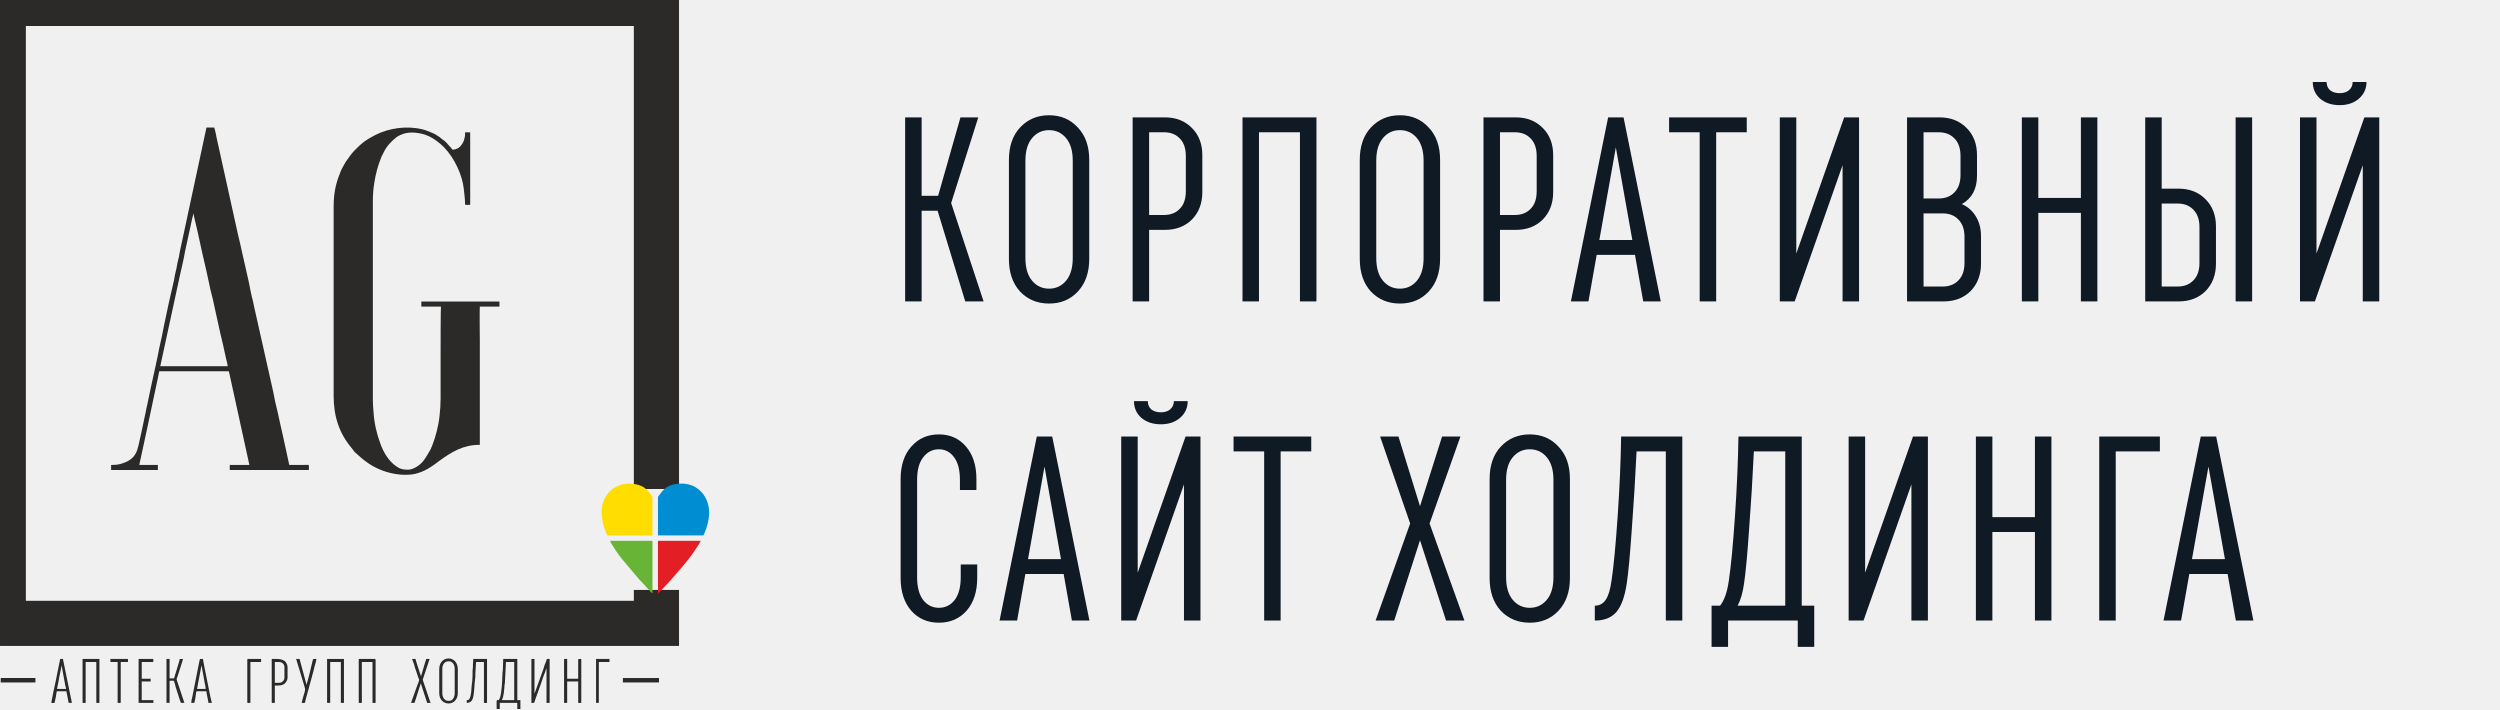
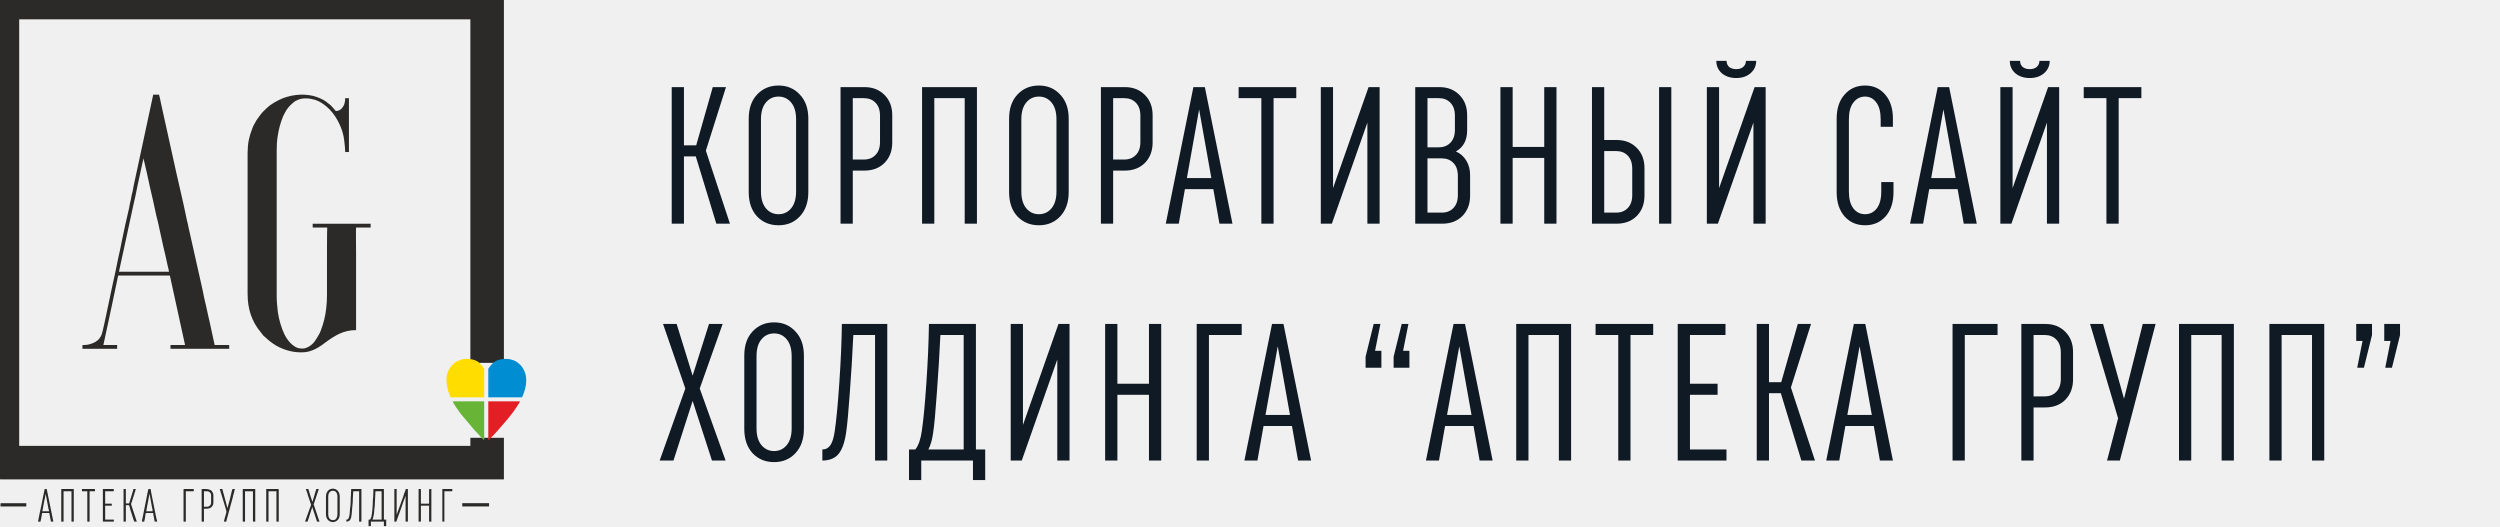
- <svg xmlns="http://www.w3.org/2000/svg" width="141" height="40" viewBox="0 0 141 40" fill="none">
+ <svg xmlns="http://www.w3.org/2000/svg" width="190" height="40" viewBox="0 0 190 40" fill="none">
  <g clip-path="url(#clip0_4411_3353)">
    <path fill-rule="evenodd" clip-rule="evenodd" d="M18.817 11.648V22.323C18.817 23.475 19.128 24.435 19.826 25.261L20.001 25.491C20.292 25.76 20.466 25.914 20.796 26.144C21.359 26.528 22.135 26.778 22.833 26.778C23.143 26.778 23.357 26.759 23.628 26.663C24.055 26.528 24.404 26.279 24.753 26.01C25.471 25.491 26.111 25.088 27.062 25.088V19.232C27.062 19.002 27.042 17.369 27.062 17.293H28.168V17.005H23.764V17.293H24.87C24.85 17.35 24.85 19.75 24.85 20.038V22.458C24.85 22.784 24.831 23.11 24.792 23.437C24.734 24.013 24.579 24.608 24.385 25.107C24.346 25.184 24.327 25.261 24.288 25.338C24.152 25.568 24.055 25.76 23.88 25.991C23.686 26.24 23.318 26.49 23.008 26.49C22.716 26.49 22.561 26.451 22.348 26.298C21.921 26.01 21.63 25.511 21.456 25.031C21.242 24.455 21.106 23.859 21.068 23.245C21.048 23.034 21.029 22.803 21.029 22.573V11.398C21.029 11.033 21.048 10.688 21.106 10.342C21.184 9.804 21.32 9.324 21.514 8.844L21.65 8.576C21.805 8.249 22.057 7.98 22.348 7.75C22.425 7.692 22.484 7.654 22.581 7.616C23.008 7.404 23.531 7.462 23.977 7.596C24.307 7.712 24.559 7.884 24.812 8.096C25.452 8.614 25.956 9.574 26.111 10.361C26.15 10.553 26.169 10.745 26.189 10.937C26.208 11.11 26.228 11.283 26.228 11.456C26.228 11.59 26.228 11.552 26.519 11.552V7.462H26.228C26.228 7.52 26.228 7.577 26.228 7.654C26.208 7.731 26.208 7.769 26.189 7.827C26.169 7.942 26.111 8.057 26.053 8.134C25.937 8.326 25.743 8.441 25.51 8.441C25.51 8.403 25.393 8.288 25.355 8.249C25.277 8.153 25.161 8.019 25.064 7.942C24.967 7.884 24.889 7.808 24.792 7.731C24.656 7.635 24.501 7.539 24.346 7.481C24.152 7.404 24.036 7.347 23.803 7.289C22.91 7.078 21.941 7.232 21.203 7.596C20.971 7.712 20.738 7.846 20.524 8C20.369 8.115 20.233 8.249 20.098 8.384L19.962 8.518C19.787 8.71 19.651 8.921 19.496 9.132C19.438 9.248 19.36 9.363 19.302 9.478C19.244 9.593 19.186 9.708 19.147 9.843C18.934 10.38 18.817 10.918 18.817 11.648Z" fill="#2B2A29" />
    <path fill-rule="evenodd" clip-rule="evenodd" d="M10.902 12.032L11.154 13.107C11.193 13.299 11.232 13.472 11.271 13.645C11.309 13.837 11.348 14.009 11.387 14.182C11.562 14.893 11.717 15.622 11.872 16.352C11.969 16.698 12.046 17.062 12.124 17.427L12.415 18.752C12.531 19.194 12.628 19.674 12.725 20.115L12.822 20.518C12.822 20.557 12.842 20.614 12.842 20.653H9.04L9.272 19.578C9.311 19.405 9.35 19.232 9.389 19.04C9.428 18.867 9.466 18.694 9.505 18.502C9.544 18.329 9.583 18.157 9.622 17.965L10.145 15.545C10.242 15.104 10.359 14.643 10.436 14.182L10.553 13.645C10.591 13.472 10.63 13.299 10.669 13.107C10.708 12.934 10.747 12.761 10.786 12.569C10.805 12.492 10.824 12.396 10.844 12.3C10.863 12.243 10.863 12.224 10.883 12.166C10.883 12.147 10.883 12.128 10.883 12.108L10.902 12.032ZM6.266 26.259V26.509H8.904V26.221H7.856L8.283 24.243C8.361 23.84 8.981 20.998 8.981 20.941H12.881C12.919 20.941 12.919 20.979 12.939 21.075L14.064 26.221H12.958V26.509H17.42C17.42 26.163 17.478 26.221 17.168 26.221H16.314L15.926 24.435C15.887 24.243 15.829 24.051 15.79 23.84C15.713 23.475 15.616 23.034 15.519 22.65C15.441 22.247 15.364 21.863 15.267 21.459L14.335 17.312C14.297 17.12 14.258 16.909 14.2 16.717C14.103 16.314 14.044 15.91 13.947 15.526C13.754 14.72 13.598 13.933 13.404 13.145L12.221 7.788C12.182 7.577 12.143 7.385 12.085 7.193C11.969 7.193 11.833 7.193 11.697 7.193C11.658 7.193 11.658 7.174 11.639 7.212C11.639 7.232 11.62 7.27 11.62 7.308L10.145 14.182C10.126 14.297 10.107 14.393 10.087 14.509C10.048 14.605 10.048 14.72 10.01 14.816C9.99 14.931 9.971 15.046 9.951 15.142C9.893 15.353 9.854 15.565 9.816 15.795C9.719 16.218 9.622 16.64 9.525 17.062L9.253 18.349C9.175 18.771 9.078 19.213 8.981 19.635C8.865 20.269 8.71 20.922 8.574 21.555C8.535 21.767 8.477 21.978 8.438 22.189L8.302 22.842C8.244 23.053 8.225 23.264 8.167 23.475L8.031 24.128C7.992 24.282 7.798 25.242 7.74 25.376C7.701 25.511 7.604 25.664 7.527 25.76C7.507 25.779 7.507 25.779 7.488 25.799C7.449 25.837 7.449 25.837 7.43 25.856C7.255 25.991 7.158 26.048 6.925 26.125C6.731 26.202 6.537 26.221 6.324 26.221C6.285 26.221 6.266 26.221 6.266 26.259Z" fill="#2B2A29" />
    <path fill-rule="evenodd" clip-rule="evenodd" d="M0.039 0.089V35.284C0.039 35.303 0.039 35.303 0.078 35.303H37.168V34.401H36.877V35.015H0.33V0.338H36.877V26.451H37.168V0.05H0.078C0.039 0.05 0.039 0.05 0.039 0.089Z" fill="#2B2A29" stroke="#2B2A29" stroke-width="2.258" stroke-miterlimit="22.926" />
    <path fill-rule="evenodd" clip-rule="evenodd" d="M33.929 28.813C33.929 29.255 34.026 29.696 34.2 30.08C34.2 30.1 34.239 30.196 34.278 30.196H36.78C36.8 30.196 36.8 30.196 36.8 30.176V28.064C36.8 27.968 36.528 27.661 36.392 27.546C36.373 27.527 36.334 27.508 36.315 27.488C36.024 27.296 35.519 27.22 35.112 27.316C35.073 27.335 35.015 27.335 34.976 27.354C34.821 27.412 34.724 27.469 34.588 27.546C34.2 27.815 33.929 28.333 33.929 28.813Z" fill="#FFDD00" />
    <path fill-rule="evenodd" clip-rule="evenodd" d="M37.11 28.064V30.176C37.11 30.196 37.11 30.196 37.149 30.196H39.652C39.69 30.196 39.71 30.119 39.729 30.08C40.039 29.331 40.156 28.544 39.652 27.853C39.535 27.7 39.283 27.488 39.108 27.412C39.011 27.373 38.953 27.354 38.817 27.316C38.391 27.22 37.828 27.296 37.537 27.527C37.362 27.68 37.285 27.776 37.149 27.968C37.13 27.988 37.11 28.026 37.11 28.064Z" fill="#008DD2" />
    <path fill-rule="evenodd" clip-rule="evenodd" d="M37.11 33.46C37.169 33.46 37.149 33.441 37.207 33.383L37.731 32.826C37.731 32.807 37.751 32.788 37.77 32.788L38.468 31.981C38.662 31.751 38.817 31.559 38.992 31.328C39.07 31.213 39.496 30.618 39.516 30.503H37.11V33.46Z" fill="#E31E24" />
    <path fill-rule="evenodd" clip-rule="evenodd" d="M36.799 33.46V30.637C36.799 30.599 36.819 30.58 36.799 30.56C36.799 30.503 36.799 30.503 36.76 30.503H34.413C34.413 30.618 34.956 31.386 35.073 31.52L36.062 32.692C36.178 32.807 36.275 32.922 36.392 33.037C36.431 33.076 36.431 33.095 36.469 33.133L36.586 33.248C36.605 33.268 36.624 33.287 36.624 33.306C36.683 33.364 36.78 33.46 36.799 33.46Z" fill="#67B437" />
    <path fill-rule="evenodd" clip-rule="evenodd" d="M28.536 37.338H29.002V39.489H28.303C28.419 39.278 28.439 38.874 28.458 38.605C28.478 38.567 28.478 38.51 28.478 38.471L28.536 37.338ZM28.128 39.489C27.973 39.489 28.012 39.412 28.012 39.988H28.187V39.642H29.176V39.988H29.351V39.489H29.176V37.165H28.381C28.381 37.396 28.361 37.588 28.361 37.78C28.361 37.837 28.342 37.876 28.342 37.934C28.342 38.029 28.323 38.298 28.323 38.394L28.303 38.702C28.284 38.836 28.264 39.124 28.226 39.258C28.206 39.354 28.167 39.412 28.128 39.489Z" fill="#2B2A29" />
    <path fill-rule="evenodd" clip-rule="evenodd" d="M29.971 39.642C30.145 39.642 30.107 39.7 30.203 39.412C30.223 39.373 30.223 39.335 30.242 39.297C30.262 39.258 30.281 39.22 30.281 39.181C30.3 39.124 30.32 39.086 30.339 39.047C30.339 39.009 30.359 38.97 30.378 38.932L30.553 38.433C30.572 38.356 30.611 38.279 30.63 38.202C30.669 38.106 30.689 38.029 30.727 37.953L30.805 37.722L30.824 37.703V39.642H30.999V37.165H30.844C30.824 37.261 30.747 37.434 30.708 37.53C30.689 37.588 30.689 37.607 30.669 37.665C30.65 37.703 30.65 37.741 30.63 37.78L30.145 39.124V37.165H29.971V39.642Z" fill="#2B2A29" />
    <path fill-rule="evenodd" clip-rule="evenodd" d="M24.947 39.105V37.703C24.947 37.511 25.063 37.3 25.277 37.3H25.335C25.529 37.3 25.645 37.511 25.645 37.703V39.105C25.645 39.316 25.529 39.527 25.354 39.527H25.277C25.063 39.527 24.947 39.316 24.947 39.105ZM24.773 37.741V39.086C24.773 39.873 25.82 39.873 25.82 39.086V37.741C25.82 36.935 24.773 36.935 24.773 37.741Z" fill="#2B2A29" />
    <path fill-rule="evenodd" clip-rule="evenodd" d="M4.656 37.204V39.623C4.656 39.661 4.714 39.642 4.831 39.642V37.338H5.432V39.623C5.432 39.661 5.49 39.642 5.607 39.642V37.165H4.676C4.656 37.165 4.656 37.185 4.656 37.204Z" fill="#2B2A29" />
    <path fill-rule="evenodd" clip-rule="evenodd" d="M20.233 39.642C20.35 39.642 20.408 39.661 20.408 39.623V37.338H21.009V39.642C21.126 39.642 21.184 39.661 21.184 39.623V37.204C21.184 37.185 21.165 37.165 21.145 37.165H20.233V39.642Z" fill="#2B2A29" />
    <path fill-rule="evenodd" clip-rule="evenodd" d="M31.814 39.642H31.989V38.433H32.61V39.623C32.61 39.661 32.668 39.642 32.784 39.642V37.165C32.668 37.165 32.61 37.165 32.61 37.204V38.279H31.989V37.165H31.814V39.642Z" fill="#2B2A29" />
    <path fill-rule="evenodd" clip-rule="evenodd" d="M18.448 39.642H18.623V37.338H19.224V39.642H19.399V37.165H18.448V39.642Z" fill="#2B2A29" />
    <path fill-rule="evenodd" clip-rule="evenodd" d="M26.363 39.489H26.324V39.642C26.557 39.642 26.654 39.489 26.693 39.297C26.751 39.028 26.751 38.644 26.79 38.337C26.79 38.298 26.809 38.221 26.809 38.183C26.809 38.145 26.809 38.126 26.809 38.087C26.809 38.049 26.809 38.049 26.809 38.01L26.848 37.338H27.294V39.623C27.294 39.661 27.352 39.642 27.469 39.642V37.165H26.693C26.693 37.3 26.673 37.377 26.673 37.492C26.673 37.549 26.673 37.588 26.673 37.645C26.654 37.703 26.673 37.741 26.654 37.799C26.654 37.895 26.654 38.26 26.635 38.433C26.596 38.625 26.596 38.836 26.576 39.028C26.557 39.181 26.518 39.489 26.363 39.489Z" fill="#2B2A29" />
    <path fill-rule="evenodd" clip-rule="evenodd" d="M9.39 39.642H9.564V38.394C9.855 38.394 9.797 38.356 9.855 38.548C9.875 38.605 9.894 38.644 9.894 38.702L10.146 39.489C10.166 39.527 10.185 39.585 10.204 39.642H10.398L9.991 38.413C9.972 38.337 9.952 38.337 9.972 38.26C9.991 38.221 10.01 38.164 10.03 38.106C10.049 38.01 10.321 37.223 10.321 37.165C10.088 37.165 10.146 37.146 10.107 37.3L9.816 38.26H9.564V37.165H9.39V39.642Z" fill="#2B2A29" />
    <path fill-rule="evenodd" clip-rule="evenodd" d="M3.473 37.53L3.686 38.682C3.705 38.721 3.725 38.797 3.725 38.855H3.22C3.22 38.778 3.337 38.298 3.337 38.202C3.356 38.126 3.473 37.588 3.473 37.53ZM2.891 39.642C3.143 39.642 3.046 39.719 3.143 39.335C3.162 39.22 3.182 39.105 3.201 38.989H3.744L3.861 39.585C3.88 39.661 3.841 39.642 4.055 39.642L3.55 37.165H3.395C3.317 37.511 3.22 38.049 3.143 38.413C3.123 38.471 2.891 39.585 2.891 39.642Z" fill="#2B2A29" />
    <path fill-rule="evenodd" clip-rule="evenodd" d="M11.368 37.53C11.387 37.626 11.407 37.741 11.426 37.857C11.446 37.953 11.465 38.068 11.485 38.183C11.504 38.298 11.523 38.413 11.543 38.51C11.562 38.567 11.562 38.625 11.582 38.682C11.582 38.721 11.601 38.797 11.601 38.855H11.116L11.174 38.529C11.232 38.221 11.29 37.895 11.349 37.607L11.368 37.53ZM10.786 39.642H10.961C10.98 39.566 10.999 39.469 11.019 39.373C11.038 39.278 11.038 39.181 11.058 39.086C11.077 38.97 11.038 38.989 11.31 38.989C11.407 38.989 11.523 38.989 11.64 38.989C11.64 39.086 11.756 39.566 11.756 39.642H11.95L11.873 39.335C11.834 39.105 11.446 37.261 11.446 37.165C11.232 37.165 11.29 37.127 11.232 37.357L10.844 39.316C10.825 39.373 10.825 39.412 10.806 39.469C10.806 39.527 10.786 39.585 10.786 39.642Z" fill="#2B2A29" />
    <path fill-rule="evenodd" clip-rule="evenodd" d="M23.182 39.642H23.376C23.414 39.566 23.705 38.586 23.744 38.529C23.744 38.605 23.802 38.74 23.822 38.817L24.093 39.642H24.287C24.268 39.604 24.249 39.527 24.229 39.489L23.841 38.337L24.229 37.165H24.035C24.035 37.204 24.016 37.261 23.996 37.3L23.744 38.145V38.126L23.705 38.029C23.647 37.837 23.473 37.338 23.434 37.165H23.24C23.259 37.223 23.279 37.281 23.298 37.319C23.317 37.377 23.337 37.415 23.356 37.473C23.376 37.588 23.414 37.684 23.453 37.799L23.608 38.26C23.647 38.337 23.647 38.318 23.628 38.413C23.589 38.51 23.55 38.605 23.511 38.721L23.182 39.642Z" fill="#2B2A29" />
    <path fill-rule="evenodd" clip-rule="evenodd" d="M15.752 38.51H15.5V37.338H15.752C15.907 37.338 16.043 37.473 16.043 37.607V38.221C16.043 38.375 15.907 38.51 15.752 38.51ZM15.325 37.204V39.623C15.325 39.661 15.383 39.642 15.5 39.642V38.663C15.713 38.663 15.907 38.682 16.062 38.548C16.14 38.471 16.218 38.356 16.218 38.221V37.626C16.218 37.492 16.14 37.377 16.082 37.3C16.023 37.261 16.004 37.242 15.946 37.223C15.771 37.146 15.558 37.165 15.345 37.165C15.325 37.165 15.325 37.185 15.325 37.204Z" fill="#2B2A29" />
    <path fill-rule="evenodd" clip-rule="evenodd" d="M17.012 39.642C17.245 39.642 17.187 39.681 17.226 39.508L17.692 37.799C17.711 37.703 17.73 37.607 17.769 37.492C17.788 37.434 17.847 37.223 17.847 37.165C17.614 37.165 17.672 37.146 17.614 37.338C17.517 37.741 17.42 38.183 17.303 38.567V38.605C17.303 38.605 17.303 38.605 17.284 38.605L16.896 37.165H16.702L17.168 38.702C17.206 38.874 17.226 38.836 17.187 39.009C17.168 39.066 17.012 39.604 17.012 39.642Z" fill="#2B2A29" />
    <path fill-rule="evenodd" clip-rule="evenodd" d="M7.818 39.642H8.652V39.489H7.993V38.433H8.497V38.279H7.993V37.338H8.614C8.652 37.338 8.652 37.3 8.652 37.204C8.652 37.185 8.633 37.165 8.614 37.165H7.818V39.642Z" fill="#2B2A29" />
    <path fill-rule="evenodd" clip-rule="evenodd" d="M6.228 37.338H6.635V39.642C6.751 39.642 6.809 39.661 6.809 39.623V37.338H7.197C7.236 37.338 7.217 37.3 7.217 37.204C7.217 37.185 7.217 37.165 7.197 37.165H6.228V37.338Z" fill="#2B2A29" />
    <path fill-rule="evenodd" clip-rule="evenodd" d="M13.948 37.204V39.623C13.948 39.661 14.006 39.642 14.123 39.642V37.338H14.705C14.744 37.338 14.724 37.281 14.724 37.165H13.987C13.948 37.165 13.948 37.185 13.948 37.204Z" fill="#2B2A29" />
    <path fill-rule="evenodd" clip-rule="evenodd" d="M35.131 38.49H37.168V38.241H35.131V38.49Z" fill="#2B2A29" />
    <path fill-rule="evenodd" clip-rule="evenodd" d="M33.618 39.642H33.773V37.338H34.355C34.375 37.338 34.375 37.319 34.375 37.3V37.165H33.618V39.642Z" fill="#2B2A29" />
    <path fill-rule="evenodd" clip-rule="evenodd" d="M0.039 38.279V38.49H1.998V38.241H0.078C0.039 38.241 0.039 38.26 0.039 38.279Z" fill="#2B2A29" />
  </g>
-   <path d="M52.88 11.885H51.98V17H51.05V6.62H51.98V11.045H52.91L54.17 6.62H55.175L53.645 11.45L55.475 17H54.44L52.88 11.885ZM56.903 9.02C56.903 8.25 57.113 7.64 57.533 7.19C57.963 6.73 58.508 6.5 59.168 6.5C59.828 6.5 60.368 6.73 60.788 7.19C61.218 7.64 61.433 8.25 61.433 9.02V14.6C61.433 15.37 61.218 15.985 60.788 16.445C60.368 16.895 59.828 17.12 59.168 17.12C58.508 17.12 57.963 16.895 57.533 16.445C57.113 15.985 56.903 15.37 56.903 14.6V9.02ZM57.833 14.555C57.833 15.105 57.958 15.53 58.208 15.83C58.458 16.13 58.778 16.28 59.168 16.28C59.558 16.28 59.878 16.13 60.128 15.83C60.378 15.53 60.503 15.105 60.503 14.555V9.065C60.503 8.515 60.378 8.09 60.128 7.79C59.878 7.49 59.558 7.34 59.168 7.34C58.778 7.34 58.458 7.49 58.208 7.79C57.958 8.09 57.833 8.515 57.833 9.065V14.555ZM63.881 6.62H65.696C66.326 6.62 66.836 6.82 67.226 7.22C67.616 7.61 67.811 8.12 67.811 8.75V10.835C67.811 11.465 67.616 11.98 67.226 12.38C66.836 12.77 66.326 12.965 65.696 12.965H64.811V17H63.881V6.62ZM65.651 12.125C66.021 12.125 66.316 12.01 66.536 11.78C66.766 11.55 66.881 11.22 66.881 10.79V8.795C66.881 8.365 66.766 8.035 66.536 7.805C66.316 7.575 66.021 7.46 65.651 7.46H64.811V12.125H65.651ZM74.247 17H73.317V7.46H71.007V17H70.077V6.62H74.247V17ZM76.691 9.02C76.691 8.25 76.901 7.64 77.321 7.19C77.751 6.73 78.296 6.5 78.956 6.5C79.616 6.5 80.156 6.73 80.576 7.19C81.006 7.64 81.221 8.25 81.221 9.02V14.6C81.221 15.37 81.006 15.985 80.576 16.445C80.156 16.895 79.616 17.12 78.956 17.12C78.296 17.12 77.751 16.895 77.321 16.445C76.901 15.985 76.691 15.37 76.691 14.6V9.02ZM77.621 14.555C77.621 15.105 77.746 15.53 77.996 15.83C78.246 16.13 78.566 16.28 78.956 16.28C79.346 16.28 79.666 16.13 79.916 15.83C80.166 15.53 80.291 15.105 80.291 14.555V9.065C80.291 8.515 80.166 8.09 79.916 7.79C79.666 7.49 79.346 7.34 78.956 7.34C78.566 7.34 78.246 7.49 77.996 7.79C77.746 8.09 77.621 8.515 77.621 9.065V14.555ZM83.669 6.62H85.484C86.114 6.62 86.624 6.82 87.014 7.22C87.404 7.61 87.599 8.12 87.599 8.75V10.835C87.599 11.465 87.404 11.98 87.014 12.38C86.624 12.77 86.114 12.965 85.484 12.965H84.599V17H83.669V6.62ZM85.439 12.125C85.809 12.125 86.104 12.01 86.324 11.78C86.554 11.55 86.669 11.22 86.669 10.79V8.795C86.669 8.365 86.554 8.035 86.324 7.805C86.104 7.575 85.809 7.46 85.439 7.46H84.599V12.125H85.439ZM90.698 6.62H91.568L93.668 17H92.678L92.213 14.375H90.053L89.588 17H88.598L90.698 6.62ZM92.063 13.535L91.133 8.315L90.203 13.535H92.063ZM94.137 6.62H98.517V7.46H96.792V17H95.862V7.46H94.137V6.62ZM104.851 6.62V17H103.921V9.32L101.221 17H100.381V6.62H101.311V14.3L104.011 6.62H104.851ZM110.648 11.51C110.988 11.66 111.253 11.895 111.443 12.215C111.633 12.525 111.728 12.895 111.728 13.325V14.87C111.728 15.5 111.533 16.015 111.143 16.415C110.753 16.805 110.243 17 109.613 17H107.558V6.62H109.388C110.018 6.62 110.528 6.82 110.918 7.22C111.308 7.61 111.503 8.12 111.503 8.75V9.905C111.503 10.655 111.218 11.19 110.648 11.51ZM108.488 7.46V11.195H109.343C109.713 11.195 110.008 11.08 110.228 10.85C110.458 10.62 110.573 10.29 110.573 9.86V8.795C110.573 8.365 110.458 8.035 110.228 7.805C110.008 7.575 109.713 7.46 109.343 7.46H108.488ZM110.798 13.37C110.798 12.94 110.683 12.61 110.453 12.38C110.233 12.15 109.938 12.035 109.568 12.035H108.488V16.16H109.568C109.938 16.16 110.233 16.045 110.453 15.815C110.683 15.585 110.798 15.255 110.798 14.825V13.37ZM114.032 6.62H114.962V11.165H117.362V6.62H118.292V17H117.362V12.005H114.962V17H114.032V6.62ZM122.865 10.64C123.495 10.64 124.005 10.84 124.395 11.24C124.785 11.63 124.98 12.14 124.98 12.77V14.87C124.98 15.5 124.785 16.015 124.395 16.415C124.005 16.805 123.495 17 122.865 17H120.99V6.62H121.92V10.64H122.865ZM127.02 6.62V17H126.09V6.62H127.02ZM124.05 12.815C124.05 12.385 123.935 12.055 123.705 11.825C123.485 11.595 123.19 11.48 122.82 11.48H121.92V16.16H122.82C123.19 16.16 123.485 16.045 123.705 15.815C123.935 15.585 124.05 15.255 124.05 14.825V12.815ZM134.19 6.62V17H133.26V9.32L130.56 17H129.72V6.62H130.65V14.3L133.35 6.62H134.19ZM131.955 5.93C131.515 5.93 131.15 5.81 130.86 5.57C130.58 5.32 130.44 5.005 130.44 4.625H131.22C131.22 4.815 131.285 4.97 131.415 5.09C131.555 5.2 131.735 5.255 131.955 5.255C132.175 5.255 132.35 5.2 132.48 5.09C132.62 4.97 132.69 4.815 132.69 4.625H133.47C133.47 5.005 133.325 5.32 133.035 5.57C132.755 5.81 132.395 5.93 131.955 5.93ZM54.14 27.065C54.14 26.505 54.03 26.08 53.81 25.79C53.59 25.49 53.305 25.34 52.955 25.34C52.595 25.34 52.3 25.49 52.07 25.79C51.84 26.08 51.725 26.505 51.725 27.065V32.555C51.725 33.115 51.84 33.545 52.07 33.845C52.3 34.135 52.595 34.28 52.955 34.28C53.315 34.28 53.61 34.135 53.84 33.845C54.07 33.545 54.185 33.115 54.185 32.555V31.835H55.115V32.6C55.115 33.37 54.915 33.985 54.515 34.445C54.115 34.895 53.595 35.12 52.955 35.12C52.315 35.12 51.795 34.895 51.395 34.445C50.995 33.985 50.795 33.37 50.795 32.6V27.02C50.795 26.25 50.995 25.64 51.395 25.19C51.795 24.73 52.315 24.5 52.955 24.5C53.585 24.5 54.095 24.73 54.485 25.19C54.875 25.64 55.07 26.25 55.07 27.02V27.635H54.14V27.065ZM58.475 24.62H59.345L61.445 35H60.455L59.99 32.375H57.83L57.365 35H56.375L58.475 24.62ZM59.84 31.535L58.91 26.315L57.98 31.535H59.84ZM67.706 24.62V35H66.776V27.32L64.076 35H63.236V24.62H64.166V32.3L66.866 24.62H67.706ZM65.471 23.93C65.031 23.93 64.666 23.81 64.376 23.57C64.096 23.32 63.956 23.005 63.956 22.625H64.736C64.736 22.815 64.801 22.97 64.931 23.09C65.071 23.2 65.251 23.255 65.471 23.255C65.691 23.255 65.866 23.2 65.996 23.09C66.136 22.97 66.206 22.815 66.206 22.625H66.986C66.986 23.005 66.841 23.32 66.551 23.57C66.271 23.81 65.911 23.93 65.471 23.93ZM69.573 24.62H73.954V25.46H72.228V35H71.299V25.46H69.573V24.62ZM81.558 35L80.088 30.47L78.633 35H77.583L79.533 29.525L77.838 24.62H78.873L80.088 28.55L81.333 24.62H82.368L80.628 29.525L82.593 35H81.558ZM84.014 27.02C84.014 26.25 84.224 25.64 84.644 25.19C85.074 24.73 85.619 24.5 86.279 24.5C86.939 24.5 87.479 24.73 87.899 25.19C88.329 25.64 88.544 26.25 88.544 27.02V32.6C88.544 33.37 88.329 33.985 87.899 34.445C87.479 34.895 86.939 35.12 86.279 35.12C85.619 35.12 85.074 34.895 84.644 34.445C84.224 33.985 84.014 33.37 84.014 32.6V27.02ZM84.944 32.555C84.944 33.105 85.069 33.53 85.319 33.83C85.569 34.13 85.889 34.28 86.279 34.28C86.669 34.28 86.989 34.13 87.239 33.83C87.489 33.53 87.614 33.105 87.614 32.555V27.065C87.614 26.515 87.489 26.09 87.239 25.79C86.989 25.49 86.669 25.34 86.279 25.34C85.889 25.34 85.569 25.49 85.319 25.79C85.069 26.09 84.944 26.515 84.944 27.065V32.555ZM94.882 35H93.952V25.46H92.302C92.232 26.95 92.142 28.42 92.032 29.87C91.932 31.32 91.837 32.335 91.747 32.915C91.637 33.655 91.442 34.19 91.162 34.52C90.882 34.84 90.477 35 89.947 35V34.16C90.207 34.16 90.412 34.05 90.562 33.83C90.712 33.61 90.822 33.245 90.892 32.735C91.012 31.935 91.127 30.725 91.237 29.105C91.347 27.485 91.412 25.99 91.432 24.62H94.882V35ZM102.323 34.16V36.485H101.393V35H97.463V36.485H96.533V34.16H97.013C97.253 33.86 97.418 33.385 97.508 32.735C97.628 31.935 97.743 30.725 97.853 29.105C97.963 27.485 98.028 25.99 98.048 24.62H101.618V34.16H102.323ZM100.688 34.16V25.46H98.918C98.848 26.95 98.758 28.42 98.648 29.87C98.548 31.32 98.453 32.335 98.363 32.915C98.293 33.425 98.173 33.84 98.003 34.16H100.688ZM108.733 24.62V35H107.803V27.32L105.103 35H104.263V24.62H105.193V32.3L107.893 24.62H108.733ZM111.44 24.62H112.37V29.165H114.77V24.62H115.7V35H114.77V30.005H112.37V35H111.44V24.62ZM118.397 24.62H121.817V25.46H119.327V35H118.397V24.62ZM124.122 24.62H124.992L127.092 35H126.102L125.637 32.375H123.477L123.012 35H122.022L124.122 24.62ZM125.487 31.535L124.557 26.315L123.627 31.535H125.487Z" fill="#0F1A24" />
+   <path d="M52.88 11.885H51.98V17H51.05V6.62H51.98V11.045H52.91L54.17 6.62H55.175L53.645 11.45L55.475 17H54.44L52.88 11.885ZM56.903 9.02C56.903 8.25 57.113 7.64 57.533 7.19C57.963 6.73 58.508 6.5 59.168 6.5C59.828 6.5 60.368 6.73 60.788 7.19C61.218 7.64 61.433 8.25 61.433 9.02V14.6C61.433 15.37 61.218 15.985 60.788 16.445C60.368 16.895 59.828 17.12 59.168 17.12C58.508 17.12 57.963 16.895 57.533 16.445C57.113 15.985 56.903 15.37 56.903 14.6V9.02ZM57.833 14.555C57.833 15.105 57.958 15.53 58.208 15.83C58.458 16.13 58.778 16.28 59.168 16.28C59.558 16.28 59.878 16.13 60.128 15.83C60.378 15.53 60.503 15.105 60.503 14.555V9.065C60.503 8.515 60.378 8.09 60.128 7.79C59.878 7.49 59.558 7.34 59.168 7.34C58.778 7.34 58.458 7.49 58.208 7.79C57.958 8.09 57.833 8.515 57.833 9.065V14.555ZM63.881 6.62H65.696C66.326 6.62 66.836 6.82 67.226 7.22C67.616 7.61 67.811 8.12 67.811 8.75V10.835C67.811 11.465 67.616 11.98 67.226 12.38C66.836 12.77 66.326 12.965 65.696 12.965H64.811V17H63.881V6.62ZM65.651 12.125C66.021 12.125 66.316 12.01 66.536 11.78C66.766 11.55 66.881 11.22 66.881 10.79V8.795C66.881 8.365 66.766 8.035 66.536 7.805C66.316 7.575 66.021 7.46 65.651 7.46H64.811V12.125H65.651ZM74.247 17H73.317V7.46H71.007V17H70.077V6.62H74.247V17ZM76.691 9.02C76.691 8.25 76.901 7.64 77.321 7.19C77.751 6.73 78.296 6.5 78.956 6.5C79.616 6.5 80.156 6.73 80.576 7.19C81.006 7.64 81.221 8.25 81.221 9.02V14.6C81.221 15.37 81.006 15.985 80.576 16.445C80.156 16.895 79.616 17.12 78.956 17.12C78.296 17.12 77.751 16.895 77.321 16.445C76.901 15.985 76.691 15.37 76.691 14.6V9.02ZM77.621 14.555C77.621 15.105 77.746 15.53 77.996 15.83C78.246 16.13 78.566 16.28 78.956 16.28C79.346 16.28 79.666 16.13 79.916 15.83C80.166 15.53 80.291 15.105 80.291 14.555V9.065C80.291 8.515 80.166 8.09 79.916 7.79C79.666 7.49 79.346 7.34 78.956 7.34C78.566 7.34 78.246 7.49 77.996 7.79C77.746 8.09 77.621 8.515 77.621 9.065V14.555ZM83.669 6.62H85.484C86.114 6.62 86.624 6.82 87.014 7.22C87.404 7.61 87.599 8.12 87.599 8.75V10.835C87.599 11.465 87.404 11.98 87.014 12.38C86.624 12.77 86.114 12.965 85.484 12.965H84.599V17H83.669V6.62ZM85.439 12.125C85.809 12.125 86.104 12.01 86.324 11.78C86.554 11.55 86.669 11.22 86.669 10.79V8.795C86.669 8.365 86.554 8.035 86.324 7.805C86.104 7.575 85.809 7.46 85.439 7.46H84.599V12.125H85.439ZM90.698 6.62H91.568L93.668 17H92.678L92.213 14.375H90.053L89.588 17H88.598L90.698 6.62ZM92.063 13.535L91.133 8.315L90.203 13.535H92.063ZM94.137 6.62H98.517V7.46H96.792V17H95.862V7.46H94.137V6.62ZM104.851 6.62V17H103.921V9.32L101.221 17H100.381V6.62H101.311V14.3L104.011 6.62H104.851ZM110.648 11.51C110.988 11.66 111.253 11.895 111.443 12.215C111.633 12.525 111.728 12.895 111.728 13.325V14.87C111.728 15.5 111.533 16.015 111.143 16.415C110.753 16.805 110.243 17 109.613 17H107.558V6.62H109.388C110.018 6.62 110.528 6.82 110.918 7.22C111.308 7.61 111.503 8.12 111.503 8.75V9.905C111.503 10.655 111.218 11.19 110.648 11.51ZM108.488 7.46V11.195H109.343C109.713 11.195 110.008 11.08 110.228 10.85C110.458 10.62 110.573 10.29 110.573 9.86V8.795C110.573 8.365 110.458 8.035 110.228 7.805C110.008 7.575 109.713 7.46 109.343 7.46H108.488ZM110.798 13.37C110.798 12.94 110.683 12.61 110.453 12.38C110.233 12.15 109.938 12.035 109.568 12.035H108.488V16.16H109.568C109.938 16.16 110.233 16.045 110.453 15.815C110.683 15.585 110.798 15.255 110.798 14.825V13.37ZM114.032 6.62H114.962V11.165H117.362V6.62H118.292V17H117.362V12.005H114.962V17H114.032V6.62ZM122.865 10.64C123.495 10.64 124.005 10.84 124.395 11.24C124.785 11.63 124.98 12.14 124.98 12.77V14.87C124.98 15.5 124.785 16.015 124.395 16.415C124.005 16.805 123.495 17 122.865 17H120.99V6.62H121.92V10.64H122.865ZM127.02 6.62V17H126.09V6.62H127.02ZM124.05 12.815C124.05 12.385 123.935 12.055 123.705 11.825C123.485 11.595 123.19 11.48 122.82 11.48H121.92V16.16H122.82C123.19 16.16 123.485 16.045 123.705 15.815C123.935 15.585 124.05 15.255 124.05 14.825V12.815ZM134.19 6.62V17H133.26V9.32L130.56 17H129.72V6.62H130.65V14.3L133.35 6.62H134.19ZM131.955 5.93C131.515 5.93 131.15 5.81 130.86 5.57C130.58 5.32 130.44 5.005 130.44 4.625H131.22C131.22 4.815 131.285 4.97 131.415 5.09C131.555 5.2 131.735 5.255 131.955 5.255C132.175 5.255 132.35 5.2 132.48 5.09C132.62 4.97 132.69 4.815 132.69 4.625H133.47C133.47 5.005 133.325 5.32 133.035 5.57C132.755 5.81 132.395 5.93 131.955 5.93ZM142.931 9.065C142.931 8.505 142.821 8.08 142.601 7.79C142.381 7.49 142.096 7.34 141.746 7.34C141.386 7.34 141.091 7.49 140.861 7.79C140.631 8.08 140.516 8.505 140.516 9.065V14.555C140.516 15.115 140.631 15.545 140.861 15.845C141.091 16.135 141.386 16.28 141.746 16.28C142.106 16.28 142.401 16.135 142.631 15.845C142.861 15.545 142.976 15.115 142.976 14.555V13.835H143.906V14.6C143.906 15.37 143.706 15.985 143.306 16.445C142.906 16.895 142.386 17.12 141.746 17.12C141.106 17.12 140.586 16.895 140.186 16.445C139.786 15.985 139.586 15.37 139.586 14.6V9.02C139.586 8.25 139.786 7.64 140.186 7.19C140.586 6.73 141.106 6.5 141.746 6.5C142.376 6.5 142.886 6.73 143.276 7.19C143.666 7.64 143.861 8.25 143.861 9.02V9.635H142.931V9.065ZM147.265 6.62H148.135L150.235 17H149.245L148.78 14.375H146.62L146.155 17H145.165L147.265 6.62ZM148.63 13.535L147.7 8.315L146.77 13.535H148.63ZM156.497 6.62V17H155.567V9.32L152.867 17H152.027V6.62H152.957V14.3L155.657 6.62H156.497ZM154.262 5.93C153.822 5.93 153.457 5.81 153.167 5.57C152.887 5.32 152.747 5.005 152.747 4.625H153.527C153.527 4.815 153.592 4.97 153.722 5.09C153.862 5.2 154.042 5.255 154.262 5.255C154.482 5.255 154.657 5.2 154.787 5.09C154.927 4.97 154.997 4.815 154.997 4.625H155.777C155.777 5.005 155.632 5.32 155.342 5.57C155.062 5.81 154.702 5.93 154.262 5.93ZM158.364 6.62H162.744V7.46H161.019V17H160.089V7.46H158.364V6.62ZM54.11 35L52.64 30.47L51.185 35H50.135L52.085 29.525L50.39 24.62H51.425L52.64 28.55L53.885 24.62H54.92L53.18 29.525L55.145 35H54.11ZM56.566 27.02C56.566 26.25 56.776 25.64 57.196 25.19C57.626 24.73 58.171 24.5 58.831 24.5C59.491 24.5 60.031 24.73 60.451 25.19C60.881 25.64 61.096 26.25 61.096 27.02V32.6C61.096 33.37 60.881 33.985 60.451 34.445C60.031 34.895 59.491 35.12 58.831 35.12C58.171 35.12 57.626 34.895 57.196 34.445C56.776 33.985 56.566 33.37 56.566 32.6V27.02ZM57.496 32.555C57.496 33.105 57.621 33.53 57.871 33.83C58.121 34.13 58.441 34.28 58.831 34.28C59.221 34.28 59.541 34.13 59.791 33.83C60.041 33.53 60.166 33.105 60.166 32.555V27.065C60.166 26.515 60.041 26.09 59.791 25.79C59.541 25.49 59.221 25.34 58.831 25.34C58.441 25.34 58.121 25.49 57.871 25.79C57.621 26.09 57.496 26.515 57.496 27.065V32.555ZM67.433 35H66.504V25.46H64.853C64.784 26.95 64.694 28.42 64.584 29.87C64.484 31.32 64.388 32.335 64.299 32.915C64.189 33.655 63.993 34.19 63.714 34.52C63.434 34.84 63.029 35 62.498 35V34.16C62.758 34.16 62.964 34.05 63.114 33.83C63.264 33.61 63.373 33.245 63.444 32.735C63.563 31.935 63.678 30.725 63.788 29.105C63.898 27.485 63.964 25.99 63.983 24.62H67.433V35ZM74.875 34.16V36.485H73.945V35H70.015V36.485H69.085V34.16H69.565C69.805 33.86 69.97 33.385 70.06 32.735C70.18 31.935 70.295 30.725 70.405 29.105C70.515 27.485 70.58 25.99 70.6 24.62H74.17V34.16H74.875ZM73.24 34.16V25.46H71.47C71.4 26.95 71.31 28.42 71.2 29.87C71.1 31.32 71.005 32.335 70.915 32.915C70.845 33.425 70.725 33.84 70.555 34.16H73.24ZM81.284 24.62V35H80.354V27.32L77.654 35H76.814V24.62H77.744V32.3L80.444 24.62H81.284ZM83.991 24.62H84.921V29.165H87.321V24.62H88.251V35H87.321V30.005H84.921V35H83.991V24.62ZM90.949 24.62H94.369V25.46H91.879V35H90.949V24.62ZM96.674 24.62H97.544L99.644 35H98.654L98.189 32.375H96.029L95.564 35H94.574L96.674 24.62ZM98.039 31.535L97.109 26.315L96.179 31.535H98.039ZM103.785 27.95V27.11L104.4 24.62H104.91L104.505 26.66H104.985V27.95H103.785ZM105.915 27.95V27.11L106.53 24.62H107.04L106.635 26.66H107.115V27.95H105.915ZM110.471 24.62H111.341L113.441 35H112.451L111.986 32.375H109.826L109.361 35H108.371L110.471 24.62ZM111.836 31.535L110.906 26.315L109.976 31.535H111.836ZM119.403 35H118.473V25.46H116.163V35H115.233V24.62H119.403V35ZM121.263 24.62H125.643V25.46H123.918V35H122.988V25.46H121.263V24.62ZM127.507 24.62H131.137V25.46H128.437V29.165H130.537V30.005H128.437V34.16H131.212V35H127.507V24.62ZM135.343 29.885H134.443V35H133.513V24.62H134.443V29.045H135.373L136.633 24.62H137.638L136.108 29.45L137.938 35H136.903L135.343 29.885ZM140.893 24.62H141.763L143.863 35H142.873L142.408 32.375H140.248L139.783 35H138.793L140.893 24.62ZM142.258 31.535L141.328 26.315L140.398 31.535H142.258ZM148.394 24.62H151.814V25.46H149.324V35H148.394V24.62ZM153.622 24.62H155.437C156.067 24.62 156.577 24.82 156.967 25.22C157.357 25.61 157.552 26.12 157.552 26.75V28.835C157.552 29.465 157.357 29.98 156.967 30.38C156.577 30.77 156.067 30.965 155.437 30.965H154.552V35H153.622V24.62ZM155.392 30.125C155.762 30.125 156.057 30.01 156.277 29.78C156.507 29.55 156.622 29.22 156.622 28.79V26.795C156.622 26.365 156.507 26.035 156.277 25.805C156.057 25.575 155.762 25.46 155.392 25.46H154.552V30.125H155.392ZM163.825 24.62L161.11 35H160.135L160.975 31.79L158.845 24.62H159.835L161.425 30.305L162.85 24.62H163.825ZM169.774 35H168.844V25.46H166.534V35H165.604V24.62H169.774V35ZM176.643 35H175.713V25.46H173.403V35H172.473V24.62H176.643V35ZM180.273 24.62V25.46L179.658 27.95H179.148L179.553 25.91H179.073V24.62H180.273ZM182.403 24.62V25.46L181.788 27.95H181.278L181.683 25.91H181.203V24.62H182.403Z" fill="#0F1A24" />
  <defs>
    <clipPath id="clip0_4411_3353">
      <rect width="40" height="40" fill="white" />
    </clipPath>
  </defs>
</svg>
